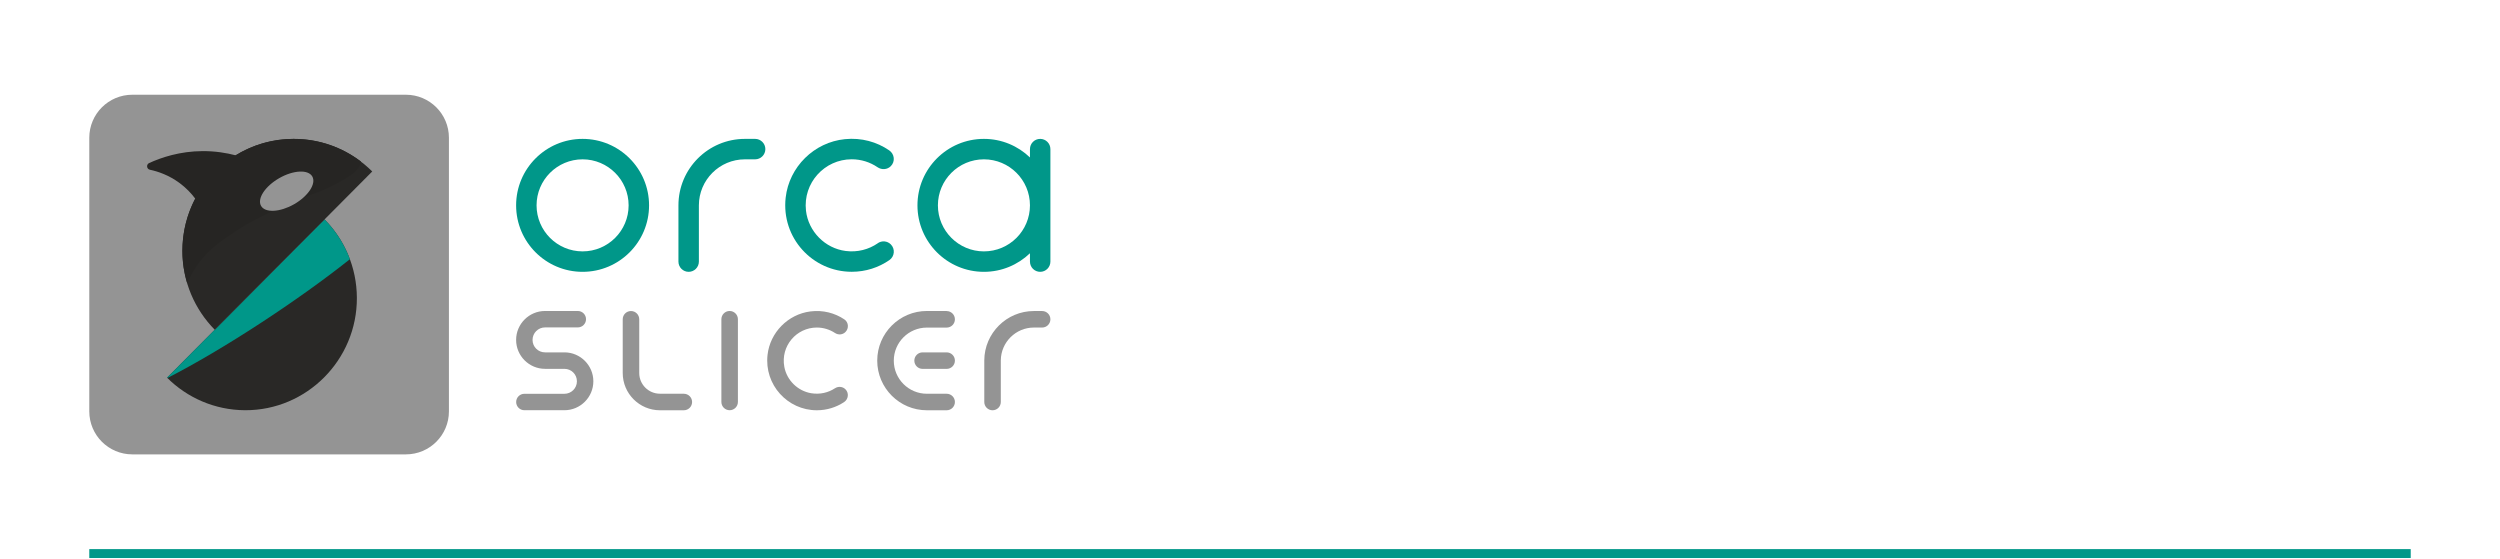
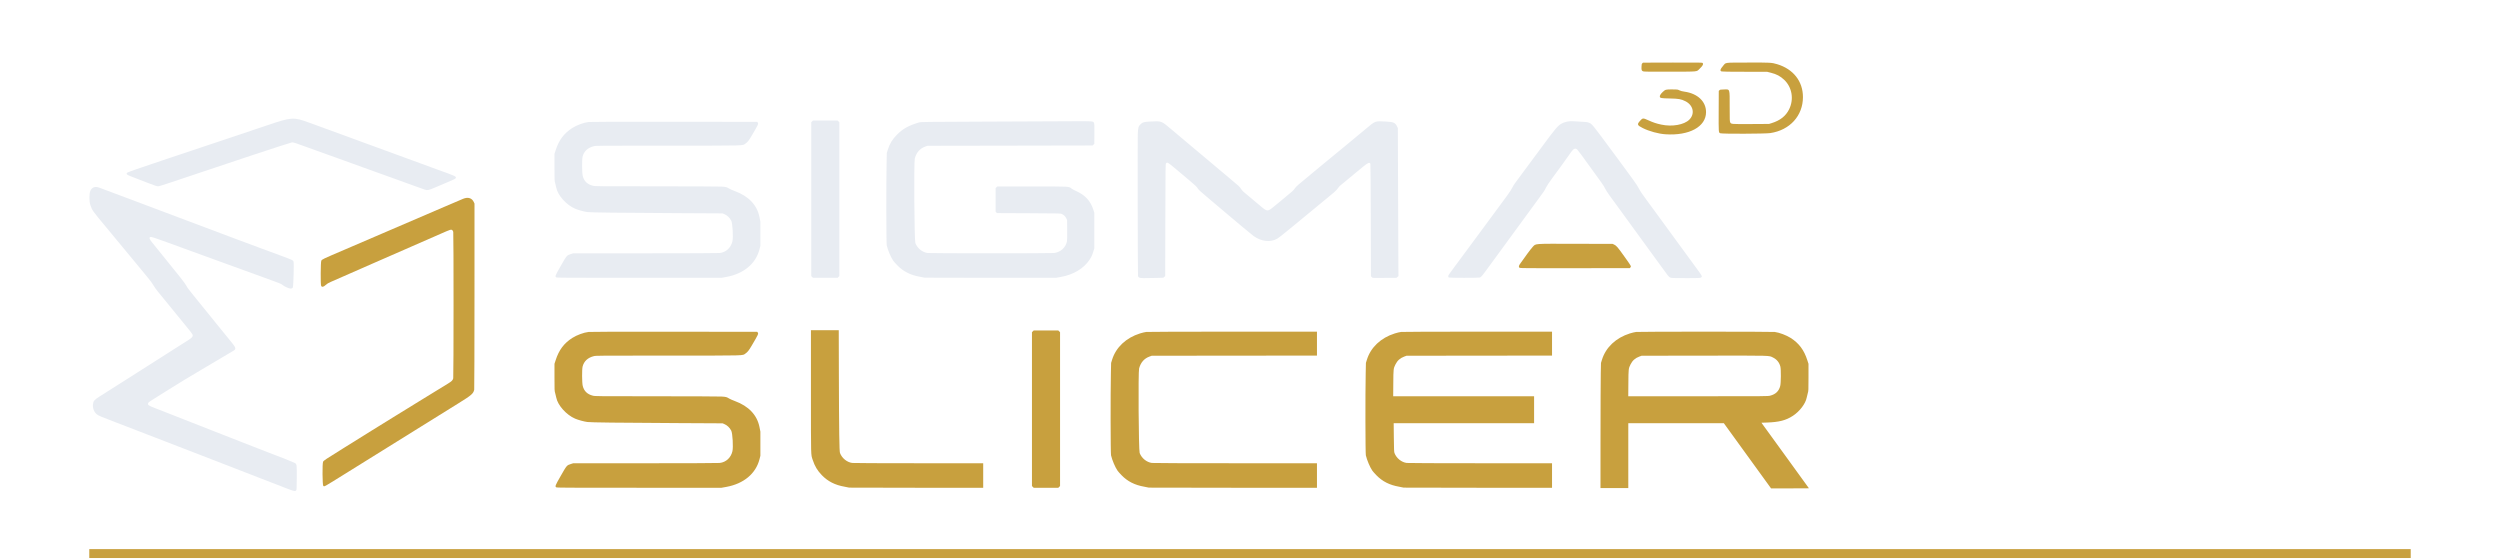
- <svg xmlns="http://www.w3.org/2000/svg" id="a" width="560" height="125" viewBox="0 0 560 125">
-   <rect id="b" x="20" y="123" width="520" height="2" style="fill:#009789;" />
-   <g id="c">
-     <rect id="d" x="20" y="21.22" width="80.56" height="80.56" rx="9.64" ry="9.64" style="fill:#949494;" />
+ <svg xmlns="http://www.w3.org/2000/svg" width="560" height="125" viewBox="0 0 560 125">
+   <rect x="20" y="123" width="520" height="2" fill="#C8A03E" />
+   <g transform="translate(-27.766,-10.452) scale(0.40195)">
+     <g transform="translate(0.00,0.00) scale(1.0) translate(0,0)">
+       <path fill="#E8ECF2" d="M228.08,297.91C225.61,296.94 222.05,295.57 220.17,294.84C218.29,294.12 215.47,293.03 213.92,292.42C212.36,291.81 210.33,291.02 209.42,290.67C208.50,290.32 206.89,289.70 205.83,289.29C204.78,288.88 202.23,287.89 200.17,287.09C198.10,286.30 195.59,285.32 194.58,284.92C192.55,284.11 190.80,283.44 180.58,279.50C176.73,278.02 172.76,276.48 171.75,276.09C170.74,275.70 168.98,275.02 167.83,274.58C166.69,274.14 164.25,273.20 162.42,272.48C160.58,271.77 157.58,270.61 155.75,269.91C153.92,269.21 151.55,268.30 150.50,267.89C149.45,267.47 147.05,266.55 145.17,265.83C143.29,265.12 140.47,264.03 138.92,263.42C137.36,262.82 134.81,261.83 133.25,261.24C125.45,258.28 123.77,257.57 122.95,256.83C121.44,255.49 120.67,253.43 120.89,251.31C121.08,249.48 121.66,248.79 124.50,247.00C125.28,246.51 127.12,245.34 128.58,244.41C131.92,242.29 137.77,238.59 139.75,237.33C140.58,236.81 143.05,235.24 145.25,233.83C147.45,232.43 149.92,230.85 150.75,230.33C151.58,229.81 154.05,228.24 156.25,226.83C158.45,225.43 160.92,223.85 161.75,223.33C164.08,221.86 172.93,216.23 174.38,215.29C175.97,214.26 176.50,213.67 176.50,212.92C176.50,212.33 175.46,210.93 171.22,205.83C170.20,204.59 168.32,202.31 167.06,200.75C165.80,199.19 164.24,197.28 163.59,196.49C162.95,195.71 161.66,194.13 160.73,192.99C159.79,191.85 158.20,189.90 157.19,188.67C156.16,187.41 155.01,185.79 154.58,185.00C154.10,184.11 152.94,182.52 151.48,180.75C147.14,175.49 146.42,174.62 145.50,173.49C145.00,172.88 141.73,168.93 138.25,164.73C134.76,160.52 131.54,156.63 131.08,156.07C130.62,155.51 129.41,154.05 128.39,152.82C120.71,143.62 120.38,143.15 119.42,140.25C118.76,138.27 118.75,133.99 119.40,132.43C120.26,130.36 122.10,129.70 124.45,130.60C125.08,130.83 127.16,131.61 129.08,132.33C131.01,133.05 134.38,134.31 136.58,135.14C138.78,135.96 142.38,137.31 144.58,138.14C146.78,138.96 149.90,140.13 151.50,140.75C153.10,141.36 163.12,145.12 173.75,149.12C184.38,153.11 196.76,157.76 201.25,159.45C209.55,162.58 211.03,163.13 214.58,164.41C215.68,164.81 217.93,165.63 219.58,166.25C221.23,166.86 223.60,167.73 224.83,168.19C232.31,170.96 232.30,170.96 232.66,171.81C232.97,172.57 232.62,185.40 232.26,186.21C232.08,186.61 231.63,186.83 231.01,186.83C230.17,186.83 227.65,185.73 226.69,184.93C225.66,184.09 225.92,184.20 215.92,180.58C211.70,179.06 206.64,177.22 204.67,176.50C200.69,175.05 193.64,172.48 188.17,170.50C182.98,168.62 175.79,166.01 171.67,164.50C169.70,163.78 165.68,162.31 162.75,161.24C155.53,158.60 153.46,157.93 152.94,158.06C151.98,158.30 152.30,159.27 154.03,161.35C154.61,162.04 155.58,163.24 156.19,164.01C156.79,164.79 158.58,166.99 160.15,168.92C168.91,179.64 172.37,184.07 172.92,185.23C173.32,186.10 174.34,187.48 176.74,190.42C180.58,195.12 184.78,200.29 186.42,202.35C187.06,203.15 188.48,204.92 189.58,206.27C190.68,207.62 192.22,209.52 193.01,210.49C193.79,211.46 195.54,213.60 196.88,215.24C201.01,220.27 201.05,220.44 198.50,221.87C198.00,222.16 196.50,223.04 195.17,223.83C193.84,224.63 191.10,226.25 189.08,227.45C187.07,228.64 183.73,230.61 181.67,231.83C173.32,236.76 169.70,238.97 161.42,244.14C151.57,250.29 151.92,250.06 151.66,250.68C151.26,251.66 151.78,252.02 155.75,253.55C157.31,254.15 160.20,255.28 162.17,256.05C164.14,256.83 166.65,257.81 167.75,258.24C168.85,258.68 170.80,259.44 172.08,259.95C179.24,262.76 182.55,264.06 188.50,266.39C192.12,267.81 196.17,269.40 197.50,269.91C198.83,270.43 201.42,271.45 203.25,272.17C206.16,273.32 208.76,274.33 213.50,276.16C214.19,276.43 216.68,277.40 219.05,278.32C221.41,279.24 223.38,280.00 223.42,280.00C223.70,280.00 233.03,283.77 233.46,284.05C234.49,284.74 234.52,285.00 234.47,292.36C234.42,298.58 234.40,298.99 234.10,299.32C233.55,299.92 232.83,299.76 228.08,297.91ZM305.83,131.69C305.33,131.51 303.53,130.87 301.83,130.26C300.14,129.65 297.74,128.79 296.50,128.34C295.26,127.90 291.21,126.43 287.50,125.08C283.79,123.74 279.51,122.20 278.00,121.67C276.49,121.13 274.84,120.54 274.33,120.35C273.30,119.96 259.34,114.91 255.75,113.63C254.47,113.17 252.52,112.48 251.42,112.09C247.66,110.75 242.42,108.86 240.08,108.00C234.36,105.89 232.63,105.33 231.86,105.33C231.17,105.33 193.86,117.66 163.80,127.82C159.75,129.19 157.61,129.83 157.11,129.83C156.57,129.83 155.13,129.35 151.81,128.07C149.30,127.10 145.79,125.74 144.00,125.05C139.88,123.47 139.67,123.35 139.67,122.66C139.67,122.03 138.69,122.37 186.17,106.50C199.32,102.10 213.53,97.34 217.75,95.91C231.55,91.23 232.66,91.15 241.17,94.29C243.05,94.98 245.07,95.72 245.67,95.92C246.26,96.13 248.51,96.96 250.67,97.75C254.70,99.25 263.62,102.51 270.08,104.85C272.10,105.59 274.84,106.59 276.17,107.08C277.50,107.57 280.68,108.74 283.25,109.67C285.82,110.61 288.93,111.74 290.17,112.20C291.40,112.66 294.03,113.62 296.00,114.33C297.97,115.05 301.35,116.29 303.50,117.08C305.65,117.87 308.13,118.78 309.00,119.10C309.87,119.42 311.60,120.05 312.83,120.50C323.07,124.17 323.36,124.31 323.08,125.18C322.94,125.63 322.54,125.83 318.00,127.75C315.66,128.73 312.52,130.07 311.01,130.71C307.93,132.03 307.23,132.16 305.83,131.69Z" />
+       <path fill="#C8A03E" d="M249.24,296.76C248.75,296.40 248.65,284.25 249.13,283.33C249.50,282.63 250.11,282.22 261.00,275.44C265.45,272.67 272.35,268.37 276.33,265.89C280.32,263.41 286.25,259.74 289.50,257.74C292.75,255.75 295.68,253.94 296.00,253.74C296.32,253.53 299.25,251.73 302.50,249.73C305.75,247.74 310.37,244.91 312.75,243.44C315.13,241.98 317.83,240.33 318.74,239.77C320.84,238.48 321.43,237.89 321.66,236.81C321.88,235.75 321.90,156.23 321.67,155.25C321.59,154.88 321.35,154.45 321.16,154.29C320.48,153.75 320.34,153.79 314.67,156.28C313.52,156.79 311.76,157.56 310.75,158.00C306.28,159.95 300.58,162.44 298.67,163.28C297.52,163.79 295.76,164.56 294.75,165.00C293.74,165.44 290.48,166.87 287.50,168.17C278.94,171.92 277.98,172.34 276.83,172.83C276.24,173.09 273.50,174.28 270.75,175.50C268.00,176.71 263.39,178.73 260.50,180.00C257.61,181.26 254.43,182.65 253.42,183.10C252.06,183.69 251.34,184.13 250.63,184.78C249.31,186.00 248.44,186.15 248.03,185.24C247.67,184.47 247.76,172.06 248.13,171.33C248.53,170.53 248.33,170.62 261.61,164.93C272.29,160.34 292.93,151.48 317.00,141.13C321.90,139.03 326.48,137.07 327.17,136.79C329.94,135.66 332.13,136.36 333.16,138.70L333.51,139.48L333.50,191.03C333.49,219.38 333.43,242.85 333.35,243.19C332.84,245.39 331.86,246.24 324.69,250.68C319.66,253.80 313.20,257.82 304.08,263.50C302.07,264.76 297.30,267.72 293.50,270.08C289.70,272.45 284.63,275.59 282.25,277.08C279.87,278.56 275.70,281.15 273.00,282.83C270.30,284.51 265.83,287.29 263.08,289.00C248.72,297.94 249.93,297.27 249.24,296.76Z" />
+     </g>
+     <g transform="translate(0.00,-54.00) scale(1.0) translate(360,0)">
+       <path fill="#E8ECF2" d="M343.88,234.67C343.51,234.44 343.33,234.19 343.27,233.80C343.13,232.87 343.01,158.46 343.14,154.92C343.29,151.02 343.48,150.36 344.83,149.10C345.88,148.12 346.73,147.90 350.08,147.73C356.52,147.41 356.17,147.28 361.86,152.08C363.81,153.73 367.58,156.91 370.24,159.14C372.91,161.37 376.40,164.30 378.00,165.65C379.60,166.99 382.12,169.10 383.58,170.33C385.05,171.56 387.19,173.36 388.33,174.33C389.48,175.30 392.29,177.66 394.58,179.57C399.73,183.87 399.88,184.01 400.69,185.28C401.05,185.84 401.70,186.59 402.13,186.94C403.04,187.67 407.80,191.67 411.32,194.65C415.40,198.10 415.41,198.10 419.19,194.97C420.42,193.95 422.17,192.52 423.08,191.78C424.70,190.47 427.25,188.33 429.21,186.64C429.74,186.18 430.43,185.41 430.74,184.91C431.37,183.94 432.22,183.20 440.25,176.59C443.00,174.32 446.25,171.63 447.48,170.61C448.70,169.59 450.59,168.04 451.66,167.17C452.74,166.30 455.56,163.98 457.94,162.01C467.00,154.50 468.17,153.53 470.41,151.67C475.73,147.22 475.21,147.40 481.92,147.77C485.80,147.99 486.71,148.44 487.73,150.66L488.08,151.42L488.21,188.33C488.28,208.64 488.36,227.19 488.38,229.56L488.42,233.86L487.87,234.35L487.33,234.83L481.96,234.87C473.20,234.94 474.07,234.98 473.55,234.45L473.08,233.99L473.00,202.79C472.95,185.11 472.85,171.45 472.77,171.28C472.29,170.29 471.42,170.65 468.53,173.05C467.28,174.09 465.83,175.28 465.32,175.68C464.39,176.41 456.31,183.11 455.58,183.75C455.37,183.93 454.90,184.54 454.53,185.10C453.89,186.06 451.84,187.90 448.32,190.68C447.27,191.50 439.24,198.13 436.02,200.82C434.88,201.78 433.14,203.20 432.17,203.99C431.19,204.77 428.54,206.95 426.27,208.83C424.01,210.71 421.61,212.57 420.95,212.96C417.14,215.20 412.09,214.66 407.71,211.56C407.14,211.15 404.25,208.78 401.29,206.29C398.34,203.80 394.75,200.79 393.33,199.60C391.91,198.41 390.22,196.98 389.58,196.43C388.93,195.87 385.87,193.29 382.77,190.68C378.48,187.08 377.02,185.77 376.69,185.18C376.11,184.16 375.30,183.38 371.83,180.47C370.23,179.12 367.16,176.54 365.01,174.74C359.78,170.33 359.61,170.23 358.90,171.02C358.59,171.36 358.58,172.18 358.50,202.61L358.42,233.86L357.90,234.32L357.39,234.78L353.58,234.89C346.60,235.09 344.49,235.05 343.88,234.67ZM639.90,234.68C639.00,234.27 639.20,234.53 632.67,225.50C631.51,223.90 629.84,221.61 628.97,220.42C628.10,219.22 626.19,216.60 624.72,214.58C623.26,212.57 620.15,208.29 617.81,205.08C615.47,201.88 612.34,197.56 610.84,195.50C609.34,193.44 607.23,190.54 606.14,189.06C604.96,187.45 603.91,185.80 603.52,184.97C602.83,183.47 602.58,183.12 590.36,166.33C589.39,165.00 588.36,163.67 588.07,163.38C587.08,162.37 586.03,162.76 584.74,164.61C582.90,167.25 580.19,171.05 578.81,172.92C578.01,174.02 575.99,176.75 574.33,179.00C572.25,181.83 571.09,183.57 570.56,184.67C569.68,186.48 569.94,186.10 564.92,192.92C562.82,195.76 560.35,199.13 559.43,200.42C557.70,202.82 553.27,208.87 547.02,217.39C545.05,220.06 541.59,224.80 539.32,227.92C535.08,233.75 534.58,234.35 533.78,234.66C533.14,234.90 516.94,234.90 516.49,234.66C516.28,234.55 516.17,234.31 516.17,233.97C516.17,233.43 516.26,233.29 519.68,228.67C520.67,227.34 523.81,223.10 526.66,219.25C529.51,215.40 532.75,211.01 533.87,209.50C534.98,207.99 536.28,206.22 536.76,205.58C549.72,188.14 550.97,186.39 551.80,184.67C552.18,183.89 552.96,182.61 553.55,181.83C554.59,180.46 563.76,168.07 567.87,162.50C575.68,151.89 577.09,150.20 579.08,149.01C580.89,147.92 583.63,147.35 585.91,147.57C586.56,147.64 588.51,147.75 590.25,147.83C592.87,147.94 593.58,148.03 594.38,148.33C596.32,149.06 595.93,148.59 608.07,165.00C609.25,166.60 610.83,168.74 611.58,169.75C612.33,170.76 613.85,172.82 614.95,174.33C616.05,175.85 618.02,178.55 619.32,180.33C620.87,182.45 621.98,184.17 622.51,185.25C623.11,186.47 624.26,188.18 626.84,191.67C628.77,194.28 630.78,197.02 631.31,197.75C631.84,198.48 633.40,200.62 634.78,202.50C636.16,204.38 638.35,207.38 639.65,209.17C642.78,213.49 648.28,221.01 654.09,228.92C657.35,233.35 657.66,233.86 657.40,234.29C656.97,234.98 656.74,235.00 648.50,234.99C641.15,234.99 640.53,234.97 639.90,234.68ZM19.04,234.57C18.30,234.06 18.50,233.56 21.44,228.43C24.99,222.22 24.91,222.32 27.22,221.58L28.52,221.17L68.63,221.17C93.49,221.16 109.29,221.10 110.17,221.00C113.69,220.60 116.45,218.04 117.26,214.41C117.77,212.09 117.33,204.45 116.59,203.00C115.71,201.28 114.31,199.97 112.62,199.27L111.75,198.92L87.33,198.79C53.26,198.62 38.46,198.44 36.42,198.18C34.56,197.94 31.36,197.06 29.60,196.32C24.73,194.25 19.90,188.86 19.08,184.60C18.96,183.95 18.68,182.81 18.47,182.08C18.09,180.78 18.08,180.59 18.08,173.25L18.08,165.75L18.73,163.75C20.55,158.07 23.36,154.31 27.98,151.35C30.52,149.73 34.38,148.30 37.08,147.99C38.09,147.88 53.65,147.83 84.81,147.87L131.03,147.92L131.35,148.31C131.87,148.95 131.65,149.42 128.04,155.54C126.35,158.39 125.71,159.20 124.48,160.04C122.71,161.25 126.05,161.17 81.41,161.17C42.24,161.17 41.19,161.17 39.96,161.49C36.63,162.34 34.52,164.30 33.75,167.28C33.34,168.86 33.40,176.37 33.83,178.08C34.57,180.98 36.38,182.72 39.43,183.50C40.69,183.83 41.40,183.83 74.73,183.84C93.44,183.84 109.84,183.91 111.17,183.99C113.70,184.15 114.04,184.24 115.44,185.11C115.91,185.41 117.33,186.03 118.61,186.50C126.32,189.34 131.00,194.29 132.33,201.02L132.83,203.56L132.83,210.27L132.83,216.98L132.33,218.95C130.28,226.94 123.57,232.55 113.92,234.33L111.17,234.83L65.29,234.83C24.03,234.83 19.37,234.81 19.04,234.57ZM161.65,234.35L161.17,233.86L161.17,191.00L161.17,148.14L161.65,147.65L162.14,147.17L169.00,147.17L175.86,147.17L176.35,147.65L176.83,148.14L176.83,191.00L176.83,233.86L176.35,234.35L175.86,234.83L169.00,234.83L162.14,234.83L161.65,234.35ZM224.31,234.75C224.27,234.71 223.12,234.48 221.77,234.24C216.46,233.32 212.44,231.28 209.08,227.81C208.15,226.86 207.15,225.72 206.85,225.28C205.49,223.29 203.91,219.55 203.24,216.75C202.98,215.63 202.91,182.53 203.16,171.08L203.28,165.25L203.82,163.50C204.87,160.10 206.39,157.61 209.00,155.00C212.30,151.69 215.38,149.99 221.33,148.20C222.17,147.95 225.27,147.91 255.83,147.79C274.30,147.72 295.70,147.63 303.37,147.58C318.95,147.48 318.28,147.44 318.76,148.59C318.97,149.09 319.00,150.09 318.96,154.67L318.92,160.16L318.45,160.62L317.99,161.08L271.95,161.17L225.92,161.25L224.68,161.70C221.71,162.78 219.78,164.99 218.88,168.33C218.33,170.37 218.62,213.90 219.19,215.44C220.27,218.33 223.07,220.61 226.01,221.00C227.69,221.21 294.60,221.22 296.49,221.00C300.04,220.59 302.96,217.98 303.67,214.57C303.79,213.99 303.84,211.74 303.80,208.13L303.75,202.58L303.26,201.61C302.70,200.51 301.94,199.78 300.84,199.27C300.09,198.92 299.94,198.92 282.38,198.83L264.68,198.75L264.30,198.37L263.92,197.99L263.92,191.42L263.92,184.84L264.38,184.38L264.84,183.92L284.21,183.92C305.83,183.92 304.60,183.85 306.21,185.08C306.63,185.40 307.67,185.97 308.52,186.34C313.84,188.68 316.83,191.92 318.46,197.12L318.92,198.58L318.92,208.50L318.92,218.42L318.39,220.12C317.68,222.38 317.34,223.12 316.22,224.82C313.05,229.62 307.26,233.09 300.37,234.32L297.52,234.83L260.95,234.83C240.84,234.83 224.35,234.80 224.31,234.75Z" />
+       <path fill="#C8A03E" d="M556.00,229.29C555.33,228.95 555.37,228.23 556.12,227.14C558.58,223.56 562.41,218.41 563.26,217.56C565.11,215.68 563.16,215.82 587.17,215.87L607.75,215.92L608.60,216.30C609.84,216.86 610.62,217.76 614.11,222.67C618.33,228.59 618.21,228.38 617.67,229.04L617.36,229.42L586.89,229.46C562.62,229.49 556.33,229.45 556.00,229.29ZM637.17,154.83C633.26,154.56 628.16,153.17 624.60,151.39C621.43,149.81 621.25,149.33 623.06,147.33C624.54,145.69 624.66,145.68 627.72,147.06C630.52,148.32 632.00,148.81 634.92,149.45C640.92,150.75 647.64,149.56 650.51,146.68C653.75,143.43 652.74,138.63 648.33,136.42C645.96,135.22 644.59,134.98 639.67,134.88C634.86,134.79 634.26,134.68 634.07,133.93C633.92,133.34 634.59,132.26 635.73,131.22C637.19,129.88 637.35,129.83 640.86,129.83C643.91,129.83 643.92,129.83 644.98,130.34C645.72,130.69 646.58,130.92 647.79,131.08C655.16,132.12 659.83,136.55 659.83,142.50C659.83,150.64 650.45,155.74 637.17,154.83ZM667.74,154.26C666.81,153.86 666.82,154.03 666.87,141.88L666.92,130.68L667.30,130.30C667.64,129.95 667.85,129.91 669.74,129.86C673.23,129.77 673.00,129.08 673.00,139.45C673.00,146.86 673.03,147.64 673.29,148.17C673.81,149.20 673.76,149.19 684.92,149.13L694.92,149.07L696.38,148.62C701.10,147.16 704.23,144.70 706.08,141.01C708.92,135.36 707.79,128.60 703.31,124.42C701.17,122.42 699.15,121.35 696.03,120.56L693.80,120.00L681.43,120.00C672.86,120.00 668.89,119.94 668.52,119.82C667.47,119.45 667.65,118.68 669.28,116.76C671.02,114.71 669.47,114.92 682.72,114.87C695.53,114.81 696.45,114.86 699.47,115.78C708.47,118.49 713.83,125.34 713.83,134.11C713.83,144.51 706.54,152.54 695.61,154.17C692.79,154.59 668.67,154.67 667.74,154.26ZM624.72,119.76C623.93,119.41 623.79,119.01 623.86,117.24C623.91,115.88 623.97,115.63 624.30,115.30L624.68,114.92L641.16,114.87C656.02,114.83 657.66,114.85 657.90,115.09C658.51,115.70 658.02,116.65 656.23,118.35C654.41,120.07 656.09,119.91 639.67,119.95C627.66,119.98 625.16,119.95 624.72,119.76Z" />
+     </g>
+     <g transform="translate(376.00,63.00) scale(1.0) translate(0,140)">
+       <path fill="#C8A03E" d="M666.90,77.01L653.75,58.85L627.12,58.84L600.50,58.83L600.50,76.92L600.50,95.00L592.75,95.00L585.00,95.00L585.02,65.96C585.03,49.99 585.09,34.29 585.16,31.08L585.28,25.25L585.82,23.50C587.96,16.58 593.58,11.27 601.38,8.82C602.54,8.45 604.12,8.08 604.88,7.99C606.74,7.78 680.50,7.79 682.16,8.00C684.70,8.33 688.62,9.82 691.02,11.35C695.64,14.31 698.45,18.07 700.27,23.75L700.92,25.75L700.92,33.25C700.92,40.59 700.91,40.78 700.53,42.08C700.32,42.81 700.04,43.95 699.92,44.60C699.27,47.97 696.02,52.25 692.23,54.73C688.36,57.26 684.53,58.25 677.72,58.48L674.69,58.58L687.93,76.83C695.21,86.87 701.17,95.10 701.17,95.12C701.17,95.15 696.42,95.17 690.61,95.17L680.06,95.17L666.90,77.01ZM3.04,94.57C2.30,94.06 2.50,93.56 5.44,88.43C8.99,82.22 8.91,82.32 11.22,81.58L12.52,81.17L52.63,81.17C77.49,81.16 93.29,81.10 94.17,81.00C97.69,80.60 100.45,78.04 101.26,74.41C101.77,72.09 101.33,64.45 100.59,63.00C99.71,61.28 98.31,59.97 96.62,59.27L95.75,58.92L71.33,58.79C37.26,58.62 22.46,58.44 20.42,58.18C18.56,57.94 15.36,57.06 13.60,56.32C8.73,54.25 3.90,48.86 3.08,44.60C2.96,43.95 2.68,42.81 2.47,42.08C2.09,40.78 2.08,40.59 2.08,33.25L2.08,25.75L2.73,23.75C4.55,18.07 7.36,14.31 11.98,11.35C14.52,9.73 18.38,8.30 21.08,7.99C22.09,7.88 37.65,7.83 68.81,7.87L115.03,7.92L115.35,8.31C115.87,8.95 115.65,9.42 112.04,15.54C110.35,18.39 109.71,19.20 108.48,20.04C106.71,21.25 110.05,21.17 65.41,21.17C26.24,21.17 25.19,21.17 23.96,21.49C20.63,22.34 18.52,24.30 17.75,27.28C17.34,28.86 17.40,36.37 17.83,38.08C18.57,40.98 20.38,42.72 23.43,43.50C24.69,43.83 25.40,43.83 58.73,43.84C77.44,43.84 93.84,43.91 95.17,43.99C97.70,44.15 98.04,44.24 99.44,45.11C99.91,45.41 101.33,46.03 102.61,46.50C110.32,49.34 115.00,54.29 116.33,61.02L116.83,63.56L116.83,70.27L116.83,76.98L116.33,78.95C114.28,86.94 107.57,92.55 97.92,94.33L95.17,94.83L49.29,94.83C8.03,94.83 3.37,94.81 3.04,94.57ZM166.31,94.75C166.27,94.71 165.12,94.48 163.77,94.24C158.46,93.32 154.44,91.28 151.08,87.81C148.62,85.27 147.13,82.80 146.00,79.33C144.93,76.07 145.01,78.97 145.00,41.38L145.00,7.00L152.75,7.00L160.50,7.00L160.57,32.62C160.66,63.64 160.82,74.44 161.19,75.44C162.27,78.34 165.07,80.61 168.01,81.00C168.77,81.09 183.16,81.16 205.12,81.16L241.00,81.17L241.00,88.00L241.00,94.83L203.69,94.83C183.18,94.83 166.35,94.80 166.31,94.75ZM268.65,94.35L268.17,93.86L268.17,51.00L268.17,8.14L268.65,7.65L269.14,7.17L276.00,7.17L282.86,7.17L283.35,7.65L283.83,8.14L283.83,51.00L283.83,93.86L283.35,94.35L282.86,94.83L276.00,94.83L269.14,94.83L268.65,94.35ZM333.31,94.75C333.27,94.71 332.12,94.48 330.77,94.24C325.46,93.32 321.44,91.28 318.08,87.81C317.15,86.86 316.15,85.72 315.85,85.28C314.49,83.29 312.91,79.55 312.24,76.75C311.98,75.63 311.91,42.53 312.16,31.08L312.28,25.25L312.82,23.50C314.96,16.58 320.58,11.27 328.38,8.82C329.54,8.45 331.12,8.08 331.88,7.99C332.71,7.90 351.67,7.84 380.12,7.83L427.00,7.83L427.00,14.50L427.00,21.16L380.96,21.21L334.92,21.25L333.68,21.70C330.71,22.78 328.78,24.99 327.88,28.33C327.33,30.37 327.62,73.90 328.19,75.44C329.27,78.33 332.07,80.61 335.01,81.00C335.78,81.10 353.57,81.16 381.62,81.16L427.00,81.17L427.00,88.00L427.00,94.83L380.19,94.83C354.45,94.83 333.35,94.80 333.31,94.75ZM475.31,94.75C475.27,94.71 474.12,94.48 472.77,94.24C467.46,93.32 463.44,91.28 460.08,87.81C459.15,86.86 458.15,85.72 457.85,85.28C456.49,83.29 454.91,79.55 454.24,76.75C453.98,75.63 453.91,42.53 454.16,31.08L454.28,25.25L454.82,23.50C456.96,16.58 462.58,11.27 470.38,8.82C471.54,8.45 473.12,8.08 473.88,7.99C474.71,7.90 491.64,7.84 516.62,7.83L558.00,7.83L558.00,14.50L558.00,21.16L517.46,21.21L476.92,21.25L475.68,21.70C473.37,22.55 471.81,23.93 470.75,26.08C469.61,28.38 469.60,28.47 469.54,36.54L469.48,43.83L508.74,43.83L548.00,43.83L548.00,51.33L548.00,58.83L508.88,58.83L469.75,58.83L469.84,66.79C469.91,73.46 469.97,74.86 470.19,75.44C471.28,78.34 474.07,80.61 477.01,81.00C477.77,81.09 493.59,81.16 518.12,81.16L558.00,81.17L558.00,88.00L558.00,94.83L516.69,94.83C493.98,94.83 475.35,94.80 475.31,94.75ZM679.57,43.50C682.62,42.72 684.43,40.98 685.17,38.08C685.60,36.37 685.66,28.86 685.25,27.28C684.66,25.00 683.23,23.25 681.15,22.25C678.70,21.08 681.39,21.15 642.75,21.20L607.92,21.25L606.68,21.70C604.37,22.55 602.81,23.93 601.75,26.08C600.61,28.38 600.60,28.47 600.54,36.54L600.48,43.83L639.38,43.83C677.59,43.83 678.30,43.83 679.57,43.50Z" />
+     </g>
  </g>
-   <g id="e">
-     <path id="f" d="M37.42,84.6c4.49,4.48,10.66,7.26,17.48,7.29,13.8.06,25.1-11.3,25.04-25.18-.03-6.86-2.79-13.06-7.25-17.57l-35.27,35.46Z" style="fill:#292826;" />
-   </g>
-   <g id="g">
-     <path id="h" d="M72.69,49.14l-35.27,35.46s.05.05.08.07c12.36-6.3,29.28-17.38,40.88-26.61-1.25-3.38-3.21-6.42-5.69-8.93" style="fill:#009789;" />
-   </g>
-   <g id="i">
-     <path id="j" d="M65.8,31.11c-13.77,0-24.94,11.23-24.94,25.08,0,6.9,2.77,13.14,7.25,17.68l35.27-35.46c-4.51-4.5-10.72-7.29-17.58-7.29" style="fill:#292826;" />
-   </g>
-   <g id="k">
-     <path id="l" d="M65.8,31.11c-4.77,0-9.23,1.35-13.02,3.68-2.03-.53-4.55-.96-7.44-.94-5.04.03-9.14,1.4-11.93,2.67-.69.32-.58,1.34.16,1.5,1.83.39,4.25,1.2,6.64,2.97,1.51,1.11,2.66,2.35,3.52,3.5-1.83,3.49-2.87,7.47-2.87,11.69,0,2.52.37,4.95,1.06,7.25,1.05-2.34,2.16-3.9,2.52-4.39,2.29-3.15,4.71-4.79,8.29-7.2,2.64-1.78,6.3-3.87,16.82-8.2,0,0,3.29-.93,7.7-3.55,1.76-1.05,3.1-2.03,3.52-3.58.03-.11.06-.22.08-.32-4.18-3.19-9.4-5.08-15.05-5.08" style="fill:#262523;" />
-   </g>
-   <g id="m">
-     <path id="n" d="M69.96,39.54c.91,1.62-.92,4.4-4.09,6.21-3.17,1.81-6.49,1.97-7.4.36-.91-1.62.92-4.4,4.09-6.21,3.17-1.81,6.49-1.97,7.4-.36" style="fill:#949494;" />
-   </g>
-   <path d="M163.44,69.66c-1.02,0-1.85.83-1.85,1.85v18.53c0,1.02.83,1.85,1.85,1.85s1.85-.83,1.85-1.85v-18.53c0-1.02-.83-1.85-1.85-1.85Z" style="fill:#949494;" />
-   <path d="M212.05,69.66h-4.43c-6.13,0-11.12,4.99-11.12,11.12s4.99,11.12,11.12,11.12h4.43c1.02,0,1.85-.83,1.85-1.85s-.83-1.85-1.85-1.85h-4.43c-4.09,0-7.41-3.32-7.41-7.41s3.32-7.41,7.41-7.41h4.43c1.02,0,1.85-.83,1.85-1.85s-.83-1.85-1.85-1.85Z" style="fill:#949494;" />
-   <path d="M212.05,78.93h-5.39c-1.02,0-1.85.83-1.85,1.85s.83,1.85,1.85,1.85h5.39c1.02,0,1.85-.83,1.85-1.85s-.83-1.85-1.85-1.85Z" style="fill:#949494;" />
-   <path d="M126.43,91.89h-8.97c-1.02,0-1.84-.83-1.84-1.84s.82-1.84,1.84-1.84h8.97c1.54,0,2.8-1.25,2.8-2.8s-1.25-2.79-2.8-2.79h-4.34c-3.57,0-6.48-2.91-6.48-6.48s2.91-6.48,6.48-6.48h7.34c1.02,0,1.84.83,1.84,1.84s-.82,1.84-1.84,1.84h-7.34c-1.54,0-2.8,1.25-2.8,2.8s1.25,2.79,2.8,2.79h4.34c3.57,0,6.48,2.91,6.48,6.48s-2.91,6.48-6.48,6.48Z" style="fill:#949494;" />
-   <path d="M187.05,86.96c-1.5.99-3.37,1.45-5.36,1.12-3.01-.51-5.44-2.9-6-5.89-.87-4.7,2.73-8.82,7.28-8.82,1.5,0,2.9.45,4.07,1.22.74.49,1.72.41,2.34-.22h0c.82-.82.71-2.19-.25-2.83-2.13-1.43-4.79-2.14-7.61-1.78-5.01.64-9.03,4.72-9.59,9.73-.76,6.7,4.49,12.41,11.04,12.41,2.25,0,4.34-.67,6.09-1.82.99-.65,1.16-2.04.32-2.88h0c-.63-.63-1.6-.71-2.34-.23Z" style="fill:#949494;" />
-   <path d="M153.17,88.19h-5.35c-2.55,0-4.63-2.08-4.63-4.63v-12.04c0-1.02-.83-1.85-1.85-1.85s-1.85.83-1.85,1.85v12.04c0,4.6,3.74,8.34,8.34,8.34h5.35c1.02,0,1.85-.83,1.85-1.85s-.83-1.85-1.85-1.85Z" style="fill:#949494;" />
-   <path d="M233.44,73.37h-1.85c-4.06,0-7.37,3.29-7.41,7.35v9.33c0,1.02-.83,1.85-1.85,1.85s-1.85-.83-1.85-1.85v-9.33c.04-6.1,5.01-11.05,11.11-11.05h1.85c1.02,0,1.85.83,1.85,1.85s-.83,1.85-1.85,1.85Z" style="fill:#949494;" />
-   <path d="M130.5,35.69c5.68,0,10.31,4.62,10.31,10.31s-4.62,10.31-10.31,10.31-10.31-4.62-10.31-10.31,4.62-10.31,10.31-10.31M130.5,31.11c-8.22,0-14.89,6.67-14.89,14.89s6.67,14.89,14.89,14.89,14.89-6.67,14.89-14.89-6.67-14.89-14.89-14.89h0Z" style="fill:#009789;" />
-   <path d="M233,31.11c-1.27,0-2.29,1.03-2.29,2.29v1.87c-2.68-2.57-6.3-4.16-10.31-4.16-8.22,0-14.89,6.67-14.89,14.89s6.67,14.89,14.89,14.89c4,0,7.63-1.59,10.31-4.16v1.87c0,1.27,1.03,2.29,2.29,2.29s2.29-1.03,2.29-2.29v-25.2c0-1.27-1.03-2.29-2.29-2.29ZM220.4,56.31c-5.68,0-10.31-4.62-10.31-10.31s4.62-10.31,10.31-10.31,10.31,4.62,10.31,10.31-4.62,10.31-10.31,10.31Z" style="fill:#009789;" />
-   <path d="M169.15,31.11h-2.29c-8.22,0-14.89,6.67-14.89,14.89v12.6c0,1.27,1.03,2.29,2.29,2.29s2.29-1.03,2.29-2.29v-12.6c0-5.68,4.62-10.31,10.31-10.31h0s2.29,0,2.29,0c1.27,0,2.29-1.03,2.29-2.29s-1.03-2.29-2.29-2.29Z" style="fill:#009789;" />
-   <path d="M196.61,54.5c-2,1.37-4.5,2.06-7.17,1.72-4.64-.59-8.37-4.38-8.9-9.03-.7-6.22,4.16-11.51,10.24-11.51,2.15,0,4.14.66,5.79,1.78.93.63,2.17.56,2.97-.24h0c1.03-1.03.84-2.72-.36-3.54-2.77-1.9-6.22-2.88-9.91-2.51-6.9.68-12.51,6.21-13.28,13.1-1.01,8.99,6.01,16.61,14.8,16.61,3.13,0,6.03-.96,8.42-2.61,1.19-.82,1.35-2.51.33-3.53h0c-.79-.79-2.01-.89-2.93-.26Z" style="fill:#009789;" />
</svg>
